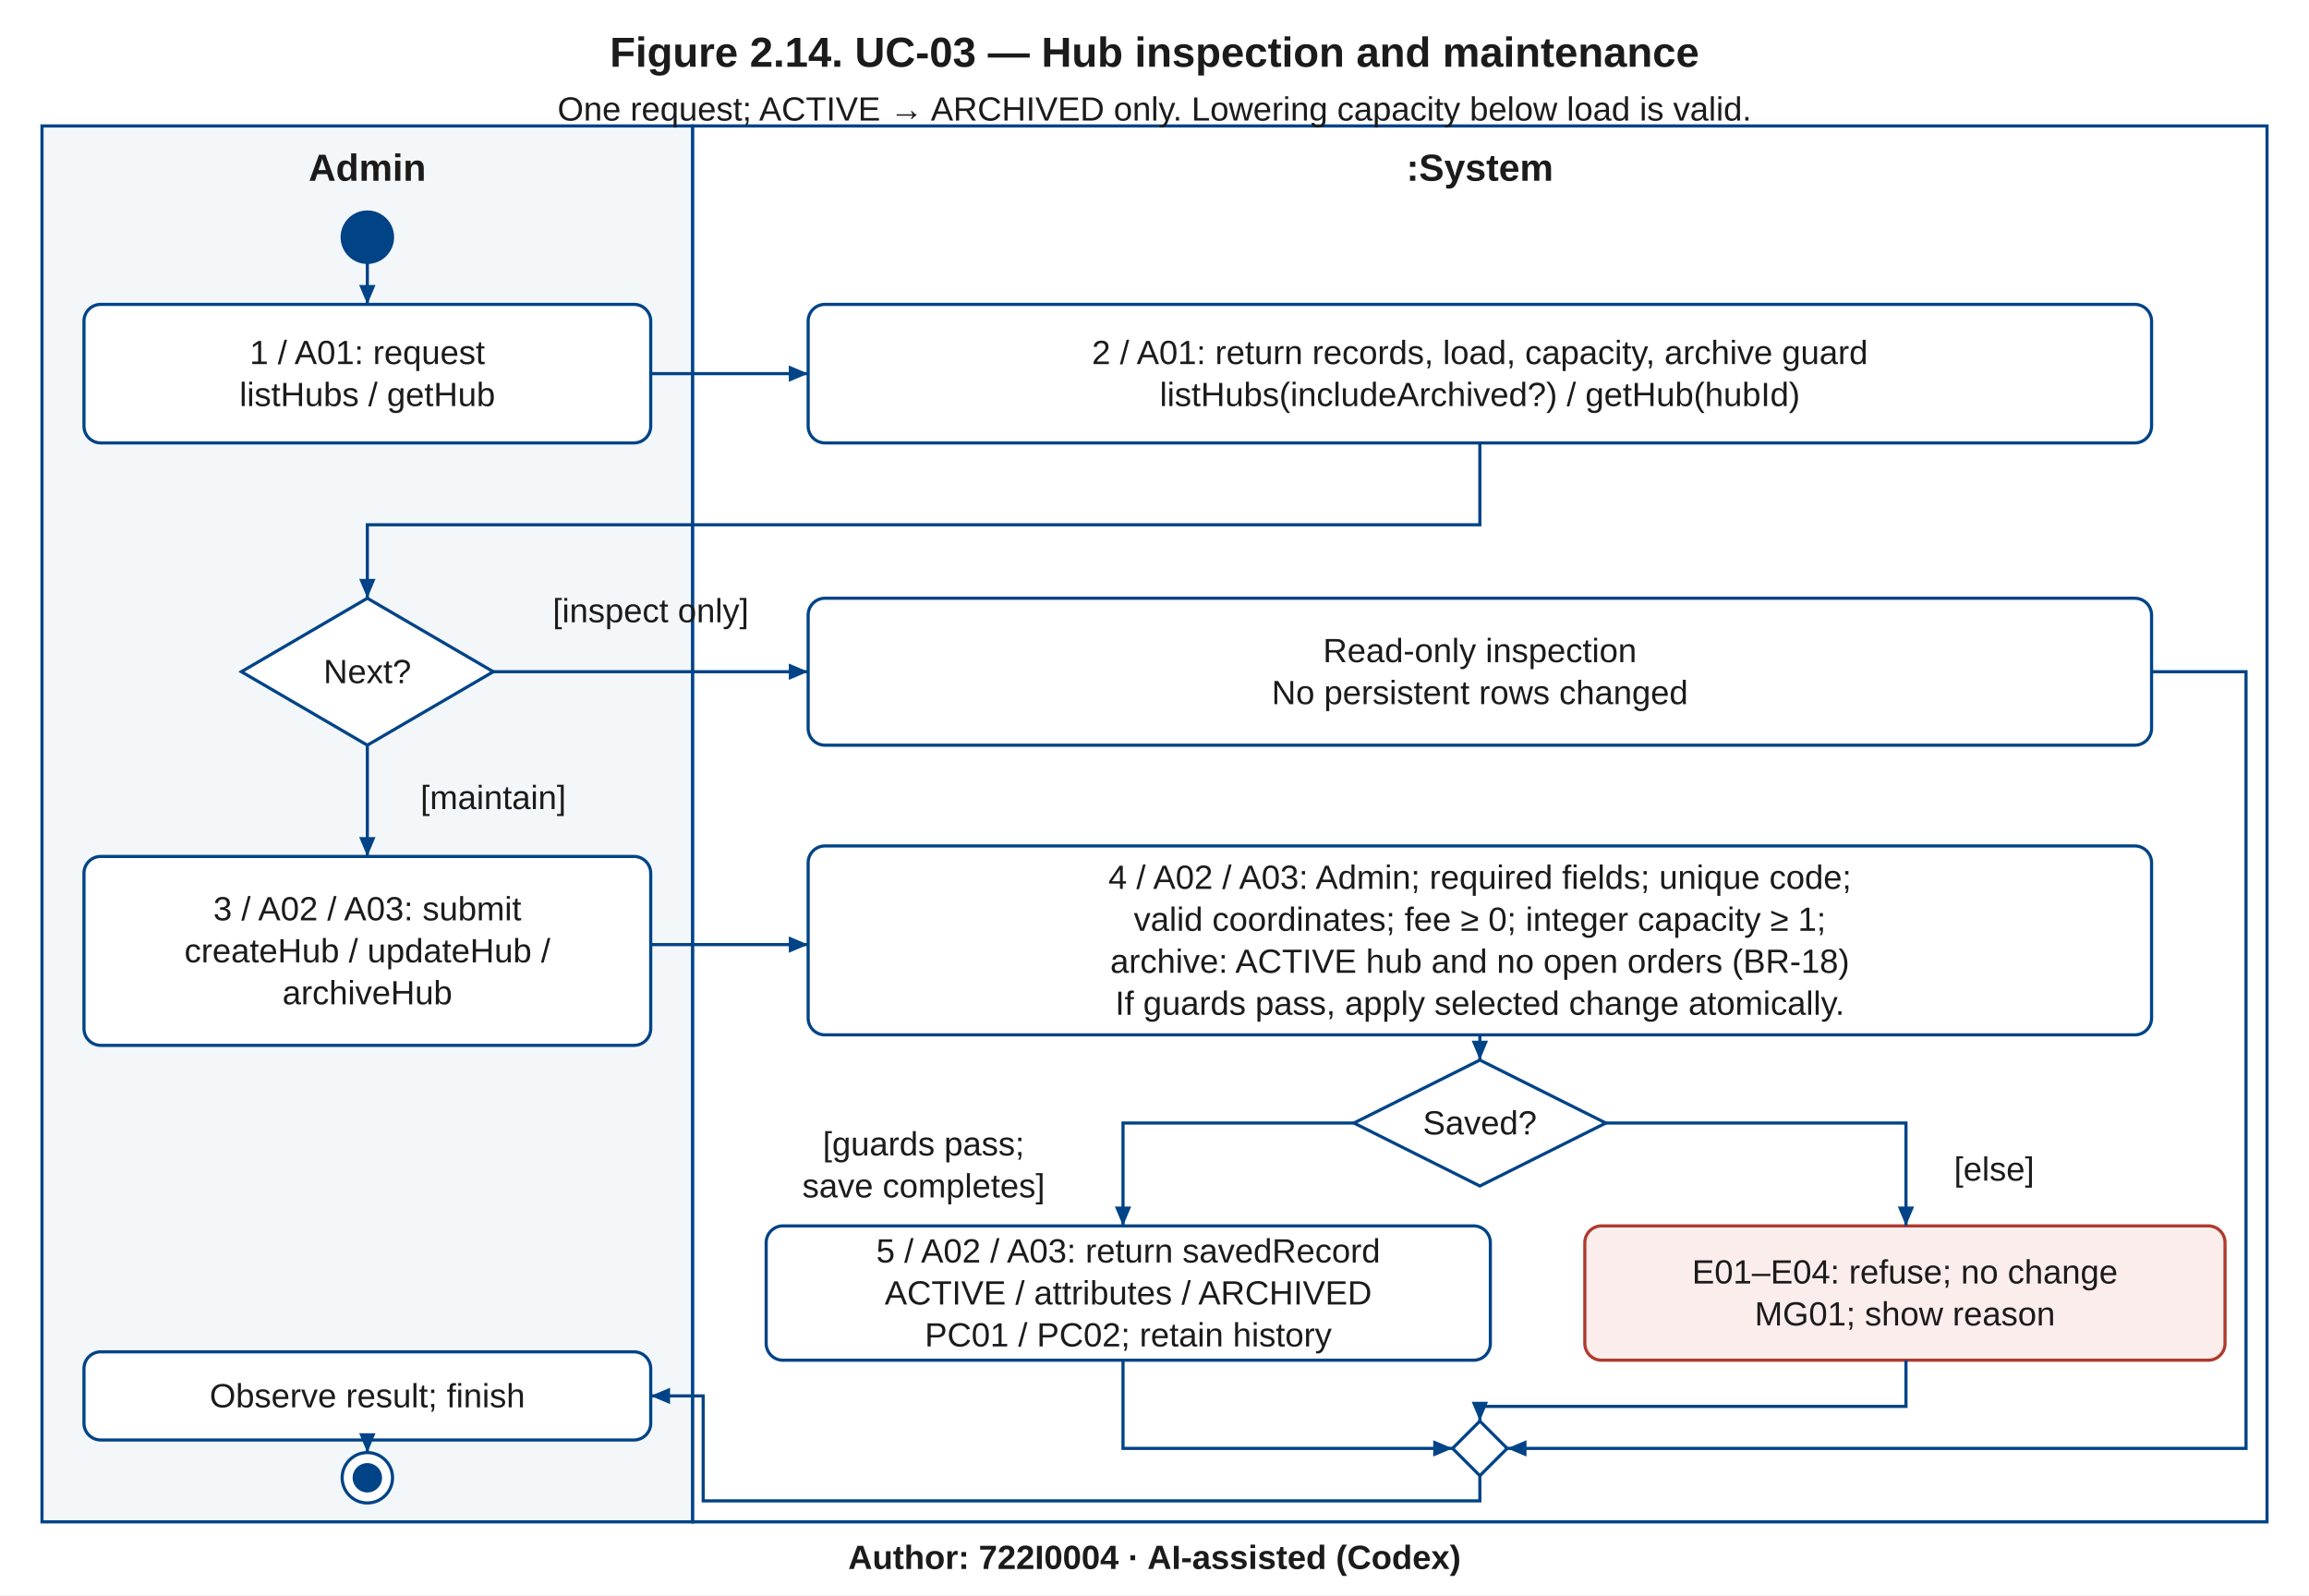
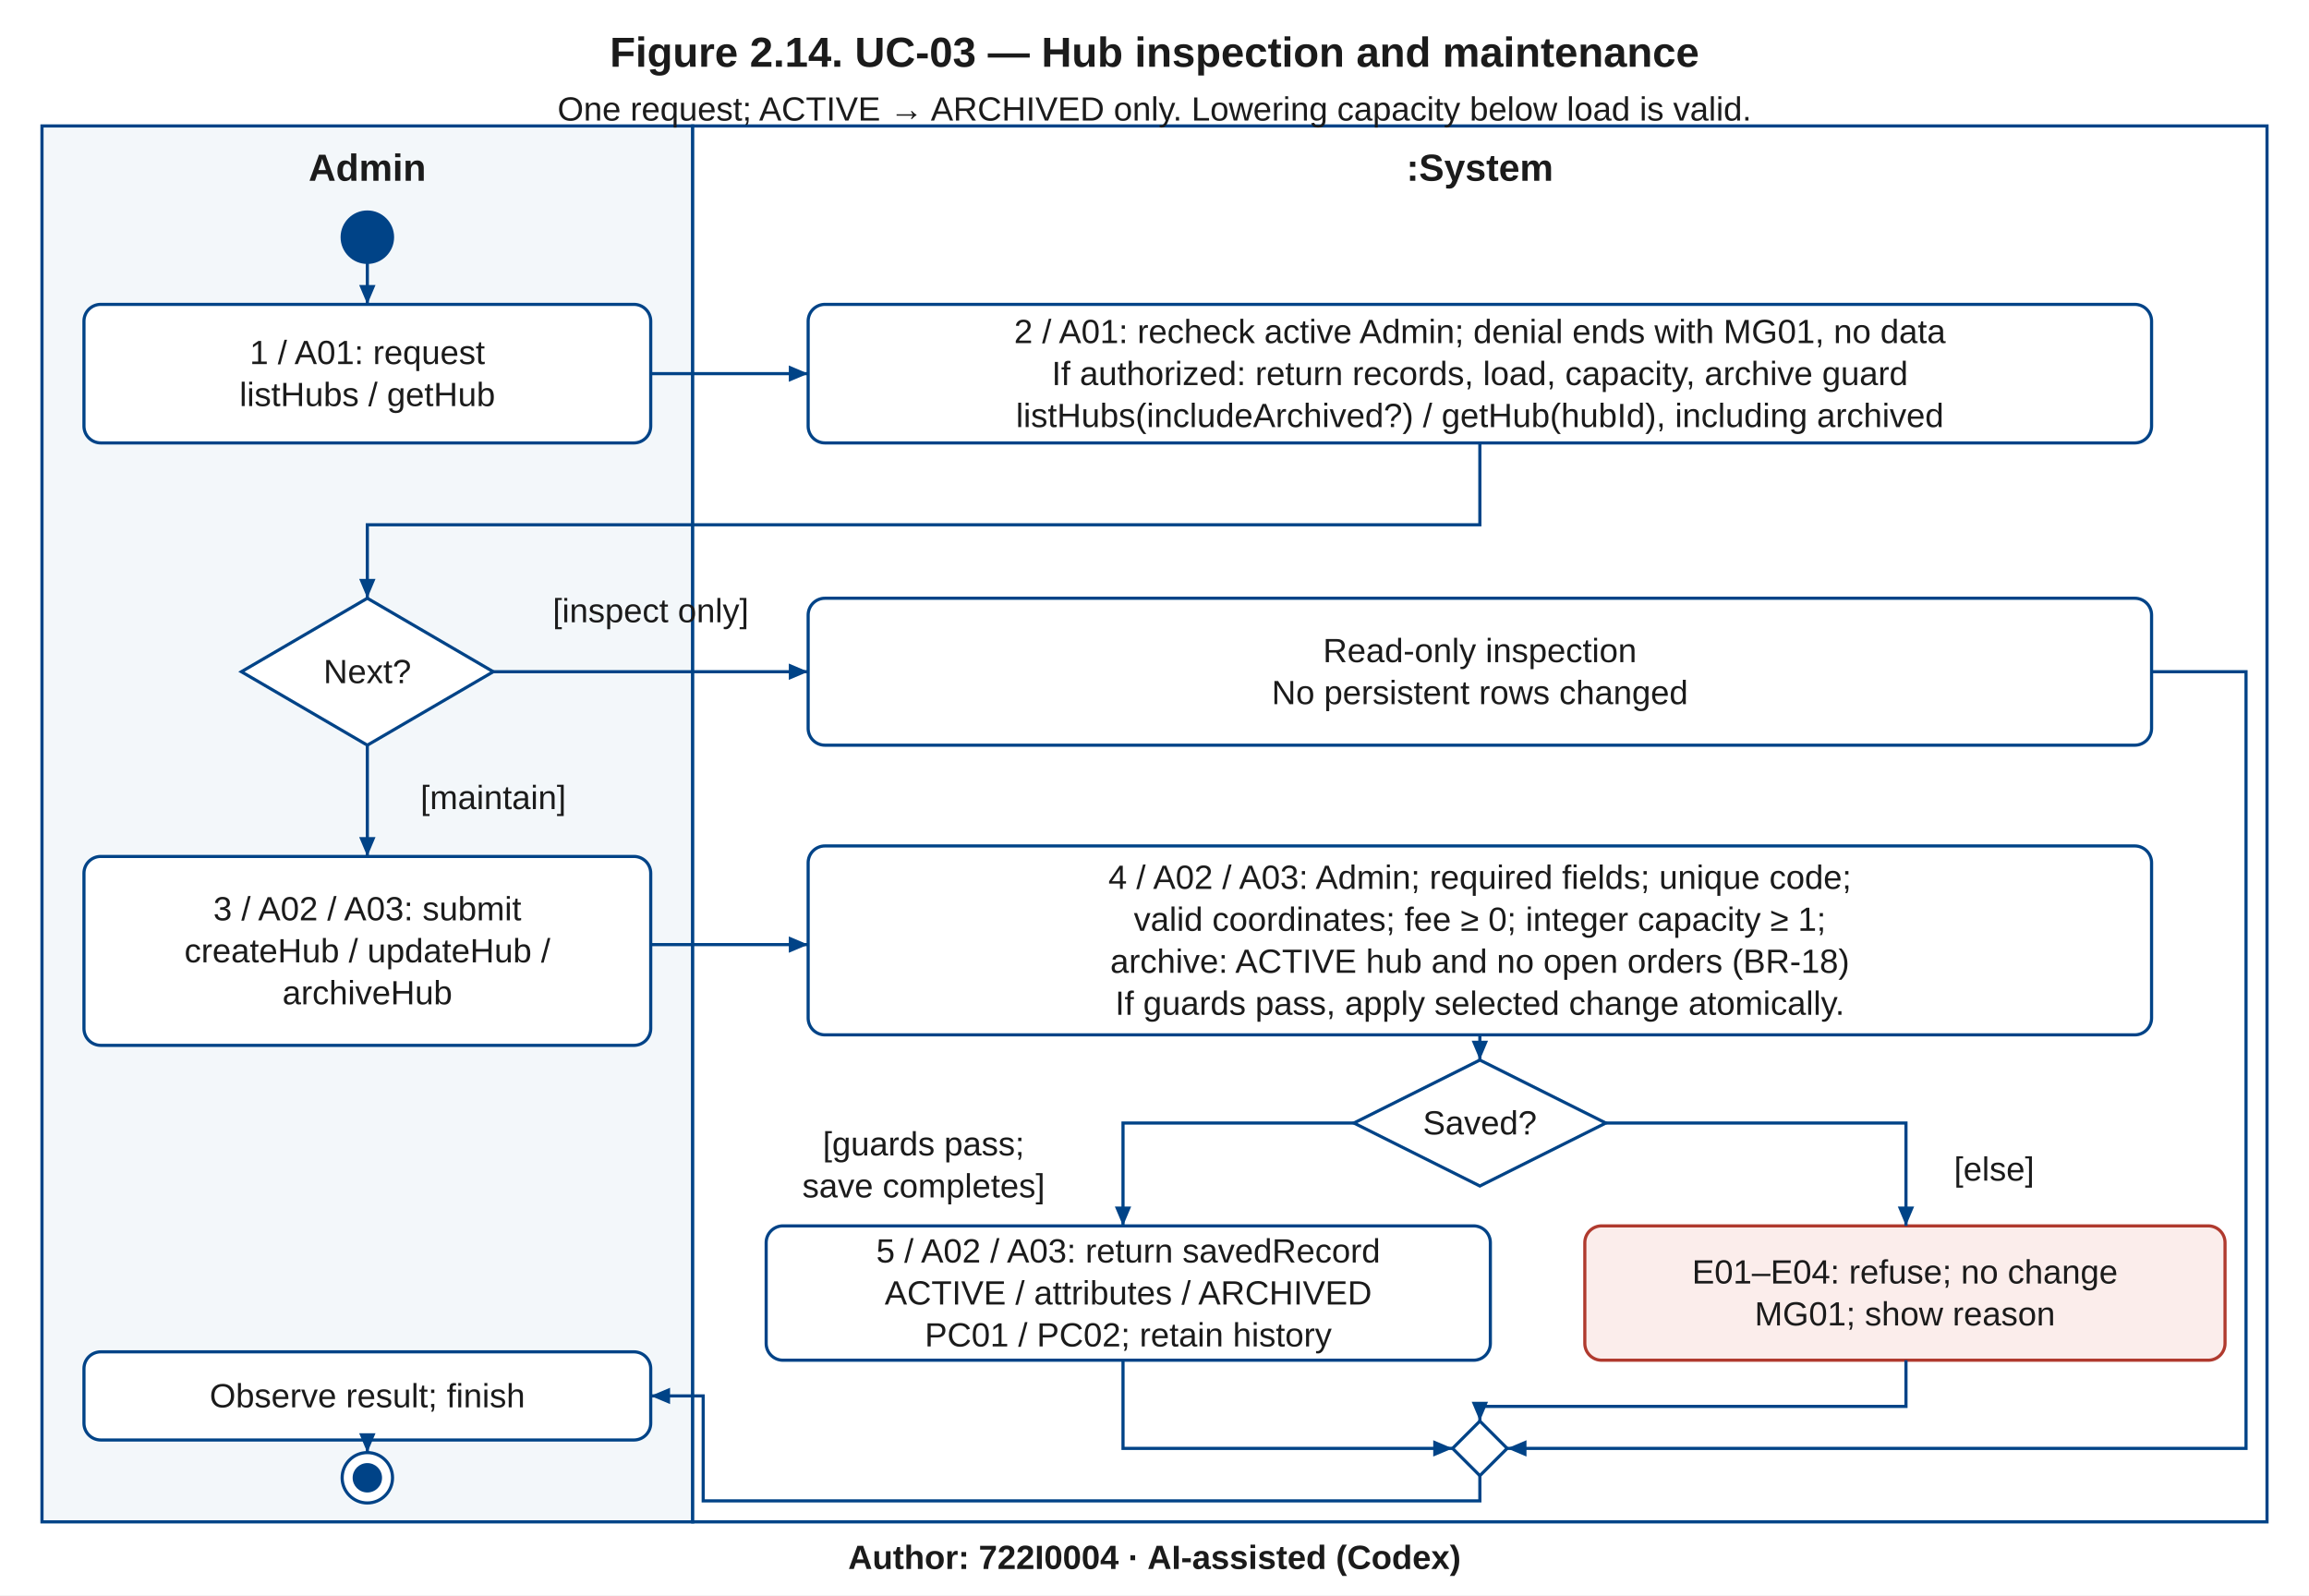
<svg xmlns="http://www.w3.org/2000/svg" width="1100" height="760" viewBox="0 0 1100 760">
  <rect width="1100" height="760" fill="white" />
  <text x="550" y="31.8" font-family="Arial, Helvetica, sans-serif" font-size="20" font-weight="bold" text-anchor="middle" fill="#1B1B1B">Figure 2.14. UC-03 — Hub inspection and maintenance</text>
  <text x="550" y="747.44" font-family="Arial, Helvetica, sans-serif" font-size="16" font-weight="bold" text-anchor="middle" fill="#1B1B1B">Author: 722I0004 · AI-assisted (Codex)</text>
  <rect x="20" y="60" width="310" height="665" rx="0" fill="#F3F7FA" stroke="#004387" stroke-width="1.5" />
  <rect x="330" y="60" width="750" height="665" rx="0" fill="#FFFFFF" stroke="#004387" stroke-width="1.5" />
  <text x="175" y="86.12" font-family="Arial, Helvetica, sans-serif" font-size="18" font-weight="bold" text-anchor="middle" fill="#1B1B1B">Admin</text>
  <text x="705" y="86.12" font-family="Arial, Helvetica, sans-serif" font-size="18" font-weight="bold" text-anchor="middle" fill="#1B1B1B">:System</text>
  <circle cx="175" cy="113" r="12" fill="#004387" stroke="#004387" stroke-width="1.5" />
  <rect x="40" y="145" width="270" height="66" rx="8" fill="white" stroke="#004387" stroke-width="1.5" />
  <text x="175.0" y="173.44" font-family="Arial, Helvetica, sans-serif" font-size="16" font-weight="normal" text-anchor="middle" fill="#1B1B1B">1 / A01: request</text>
  <text x="175.0" y="193.44" font-family="Arial, Helvetica, sans-serif" font-size="16" font-weight="normal" text-anchor="middle" fill="#1B1B1B">listHubs / getHub</text>
  <rect x="385" y="145" width="640" height="66" rx="8" fill="white" stroke="#004387" stroke-width="1.5" />
-   <text x="705.0" y="173.44" font-family="Arial, Helvetica, sans-serif" font-size="16" font-weight="normal" text-anchor="middle" fill="#1B1B1B">2 / A01: return records, load, capacity, archive guard</text>
-   <text x="705.0" y="193.44" font-family="Arial, Helvetica, sans-serif" font-size="16" font-weight="normal" text-anchor="middle" fill="#1B1B1B">listHubs(includeArchived?) / getHub(hubId)</text>
+   <text x="705.0" y="163.44" font-family="Arial, Helvetica, sans-serif" font-size="16" font-weight="normal" text-anchor="middle" fill="#1B1B1B">2 / A01: recheck active Admin; denial ends with MG01, no data</text>
+   <text x="705.0" y="183.44" font-family="Arial, Helvetica, sans-serif" font-size="16" font-weight="normal" text-anchor="middle" fill="#1B1B1B">If authorized: return records, load, capacity, archive guard</text>
+   <text x="705.0" y="203.44" font-family="Arial, Helvetica, sans-serif" font-size="16" font-weight="normal" text-anchor="middle" fill="#1B1B1B">listHubs(includeArchived?) / getHub(hubId), including archived</text>
  <polygon points="175,285.0 235.0,320 175,355.0 115.0,320" fill="white" stroke="#004387" stroke-width="1.5" />
  <text x="175" y="325.44" font-family="Arial, Helvetica, sans-serif" font-size="16" font-weight="normal" text-anchor="middle" fill="#1B1B1B">Next?</text>
  <rect x="385" y="285" width="640" height="70" rx="8" fill="white" stroke="#004387" stroke-width="1.5" />
  <text x="705.0" y="315.44" font-family="Arial, Helvetica, sans-serif" font-size="16" font-weight="normal" text-anchor="middle" fill="#1B1B1B">Read-only inspection</text>
  <text x="705.0" y="335.44" font-family="Arial, Helvetica, sans-serif" font-size="16" font-weight="normal" text-anchor="middle" fill="#1B1B1B">No persistent rows changed</text>
  <rect x="40" y="408" width="270" height="90" rx="8" fill="white" stroke="#004387" stroke-width="1.5" />
  <text x="175.0" y="438.44" font-family="Arial, Helvetica, sans-serif" font-size="16" font-weight="normal" text-anchor="middle" fill="#1B1B1B">3 / A02 / A03: submit</text>
  <text x="175.0" y="458.44" font-family="Arial, Helvetica, sans-serif" font-size="16" font-weight="normal" text-anchor="middle" fill="#1B1B1B">createHub / updateHub /</text>
  <text x="175.0" y="478.44" font-family="Arial, Helvetica, sans-serif" font-size="16" font-weight="normal" text-anchor="middle" fill="#1B1B1B">archiveHub</text>
  <rect x="385" y="403" width="640" height="90" rx="8" fill="white" stroke="#004387" stroke-width="1.5" />
  <text x="705.0" y="423.44" font-family="Arial, Helvetica, sans-serif" font-size="16" font-weight="normal" text-anchor="middle" fill="#1B1B1B">4 / A02 / A03: Admin; required fields; unique code;</text>
  <text x="705.0" y="443.44" font-family="Arial, Helvetica, sans-serif" font-size="16" font-weight="normal" text-anchor="middle" fill="#1B1B1B">valid coordinates; fee ≥ 0; integer capacity ≥ 1;</text>
  <text x="705.0" y="463.44" font-family="Arial, Helvetica, sans-serif" font-size="16" font-weight="normal" text-anchor="middle" fill="#1B1B1B">archive: ACTIVE hub and no open orders (BR-18)</text>
  <text x="705.0" y="483.44" font-family="Arial, Helvetica, sans-serif" font-size="16" font-weight="normal" text-anchor="middle" fill="#1B1B1B">If guards pass, apply selected change atomically.</text>
  <polygon points="705,505.0 765.0,535 705,565.0 645.0,535" fill="white" stroke="#004387" stroke-width="1.5" />
  <text x="705" y="540.44" font-family="Arial, Helvetica, sans-serif" font-size="16" font-weight="normal" text-anchor="middle" fill="#1B1B1B">Saved?</text>
  <rect x="365" y="584" width="345" height="64" rx="8" fill="white" stroke="#004387" stroke-width="1.5" />
  <text x="537.5" y="601.44" font-family="Arial, Helvetica, sans-serif" font-size="16" font-weight="normal" text-anchor="middle" fill="#1B1B1B">5 / A02 / A03: return savedRecord</text>
  <text x="537.5" y="621.44" font-family="Arial, Helvetica, sans-serif" font-size="16" font-weight="normal" text-anchor="middle" fill="#1B1B1B">ACTIVE / attributes / ARCHIVED</text>
  <text x="537.5" y="641.44" font-family="Arial, Helvetica, sans-serif" font-size="16" font-weight="normal" text-anchor="middle" fill="#1B1B1B">PC01 / PC02; retain history</text>
  <rect x="755" y="584" width="305" height="64" rx="8" fill="#FBEDEB" stroke="#B03A2E" stroke-width="1.5" />
  <text x="907.5" y="611.44" font-family="Arial, Helvetica, sans-serif" font-size="16" font-weight="normal" text-anchor="middle" fill="#1B1B1B">E01–E04: refuse; no change</text>
  <text x="907.5" y="631.44" font-family="Arial, Helvetica, sans-serif" font-size="16" font-weight="normal" text-anchor="middle" fill="#1B1B1B">MG01; show reason</text>
  <polygon points="705,677.0 718.0,690 705,703.0 692.0,690" fill="white" stroke="#004387" stroke-width="1.5" />
  <rect x="40" y="644" width="270" height="42" rx="8" fill="white" stroke="#004387" stroke-width="1.5" />
  <text x="175.0" y="670.44" font-family="Arial, Helvetica, sans-serif" font-size="16" font-weight="normal" text-anchor="middle" fill="#1B1B1B">Observe result; finish</text>
  <circle cx="175" cy="704" r="12" fill="white" stroke="#004387" stroke-width="1.5" />
  <circle cx="175" cy="704" r="7" fill="#004387" />
  <polyline points="175,125 175,145" fill="none" stroke="#004387" stroke-width="1.5" />
  <polygon points="175,145 171.106,135.789 178.894,135.789" fill="#004387" />
  <polyline points="310,178 385,178" fill="none" stroke="#004387" stroke-width="1.5" />
  <polygon points="385,178 375.789,181.894 375.789,174.106" fill="#004387" />
  <polyline points="705,211 705,250 175,250 175,285" fill="none" stroke="#004387" stroke-width="1.5" />
  <polygon points="175,285 171.106,275.789 178.894,275.789" fill="#004387" />
  <polyline points="235,320 385,320" fill="none" stroke="#004387" stroke-width="1.5" />
  <polygon points="385,320 375.789,323.894 375.789,316.106" fill="#004387" />
  <text x="310" y="296.44" font-family="Arial, Helvetica, sans-serif" font-size="16" font-weight="normal" text-anchor="middle" fill="#1B1B1B">[inspect only]</text>
  <polyline points="175,355 175,408" fill="none" stroke="#004387" stroke-width="1.5" />
  <polygon points="175,408 171.106,398.789 178.894,398.789" fill="#004387" />
  <text x="235" y="385.44" font-family="Arial, Helvetica, sans-serif" font-size="16" font-weight="normal" text-anchor="middle" fill="#1B1B1B">[maintain]</text>
  <polyline points="310,450 385,450" fill="none" stroke="#004387" stroke-width="1.5" />
  <polygon points="385,450 375.789,453.894 375.789,446.106" fill="#004387" />
  <polyline points="705,493 705,505" fill="none" stroke="#004387" stroke-width="1.5" />
  <polygon points="705,505 701.106,495.789 708.894,495.789" fill="#004387" />
  <polyline points="645,535 535,535 535,584" fill="none" stroke="#004387" stroke-width="1.5" />
  <polygon points="535,584 531.106,574.789 538.894,574.789" fill="#004387" />
  <text x="440" y="550.44" font-family="Arial, Helvetica, sans-serif" font-size="16" font-weight="normal" text-anchor="middle" fill="#1B1B1B">[guards pass;</text>
  <text x="440" y="570.44" font-family="Arial, Helvetica, sans-serif" font-size="16" font-weight="normal" text-anchor="middle" fill="#1B1B1B">save completes]</text>
  <polyline points="765,535 908,535 908,584" fill="none" stroke="#004387" stroke-width="1.5" />
  <polygon points="908,584 904.106,574.789 911.894,574.789" fill="#004387" />
  <text x="950" y="562.44" font-family="Arial, Helvetica, sans-serif" font-size="16" font-weight="normal" text-anchor="middle" fill="#1B1B1B">[else]</text>
  <polyline points="535,648 535,690 692,690" fill="none" stroke="#004387" stroke-width="1.5" />
  <polygon points="692,690 682.789,693.894 682.789,686.106" fill="#004387" />
  <polyline points="908,648 908,670 705,670 705,677" fill="none" stroke="#004387" stroke-width="1.5" />
  <polygon points="705,677 701.106,667.789 708.894,667.789" fill="#004387" />
  <polyline points="1025,320 1070,320 1070,690 718,690" fill="none" stroke="#004387" stroke-width="1.5" />
  <polygon points="718,690 727.211,686.106 727.211,693.894" fill="#004387" />
  <polyline points="705,703 705,715 335,715 335,665 310,665" fill="none" stroke="#004387" stroke-width="1.5" />
  <polygon points="310,665 319.211,661.106 319.211,668.894" fill="#004387" />
  <polyline points="175,686 175,692" fill="none" stroke="#004387" stroke-width="1.5" />
  <polygon points="175,692 171.106,682.789 178.894,682.789" fill="#004387" />
  <text x="550" y="57.44" font-family="Arial, Helvetica, sans-serif" font-size="16" font-weight="normal" text-anchor="middle" fill="#1B1B1B">One request; ACTIVE → ARCHIVED only. Lowering capacity below load is valid.</text>
</svg>
